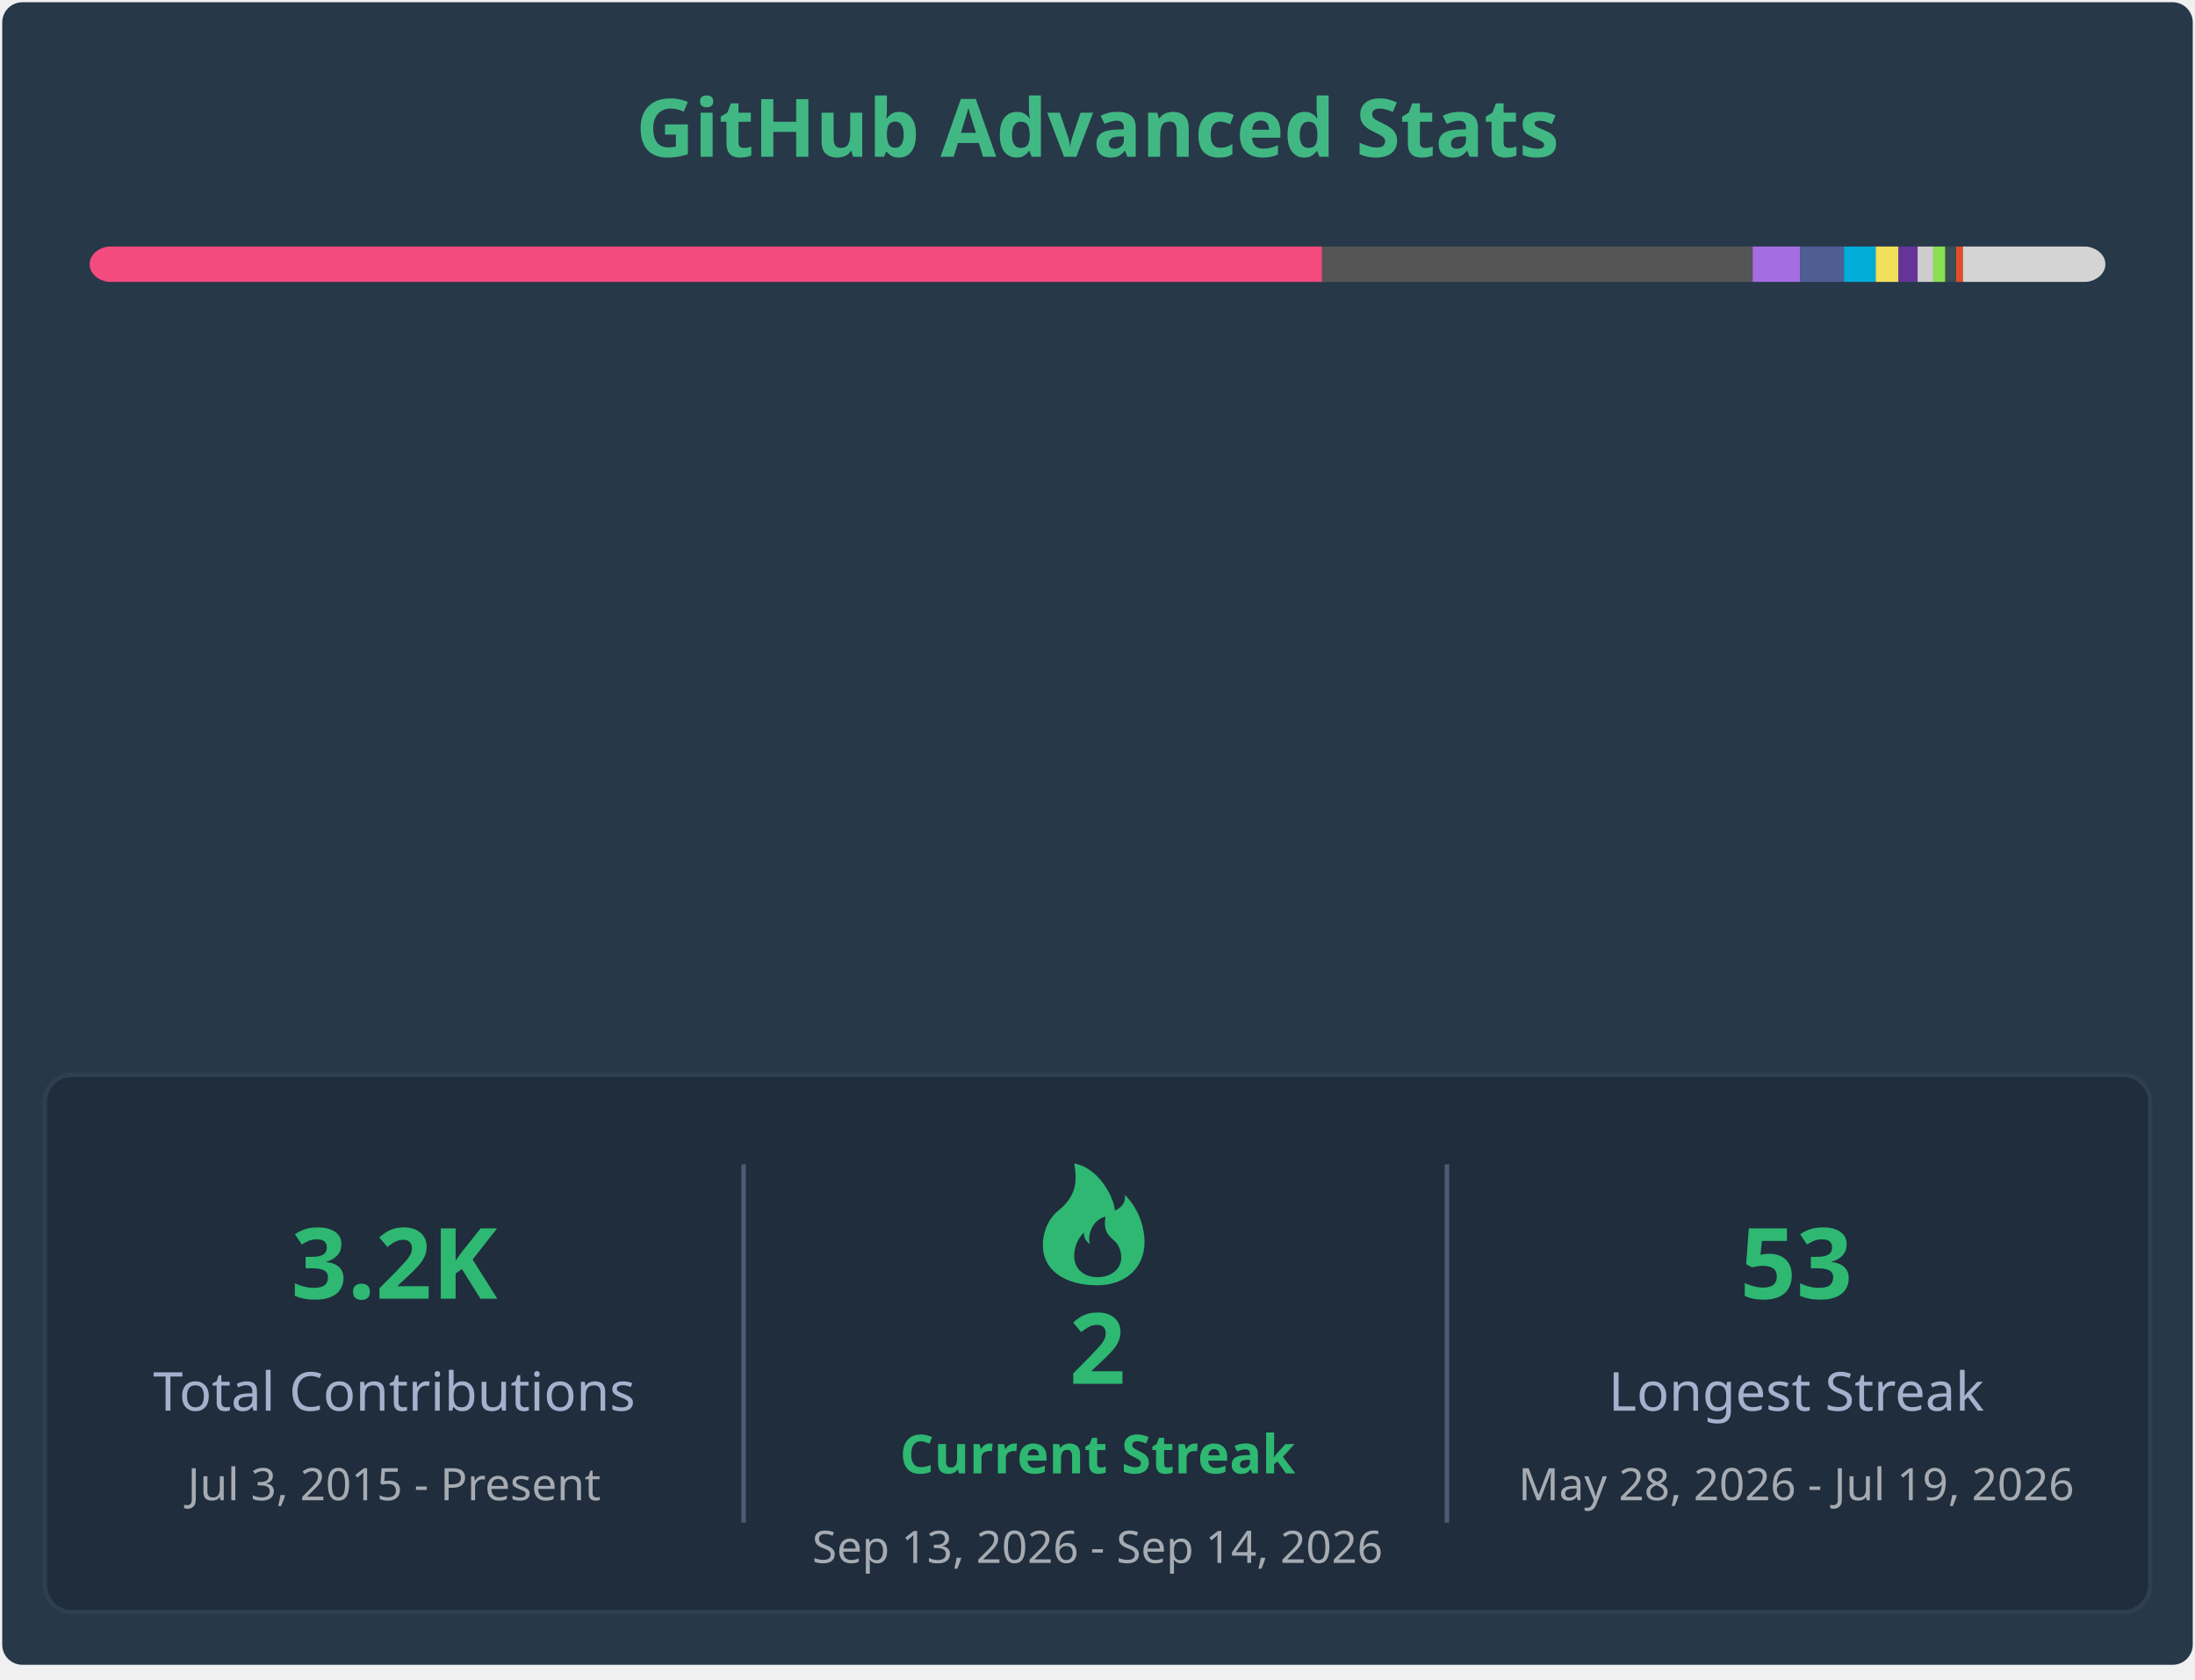
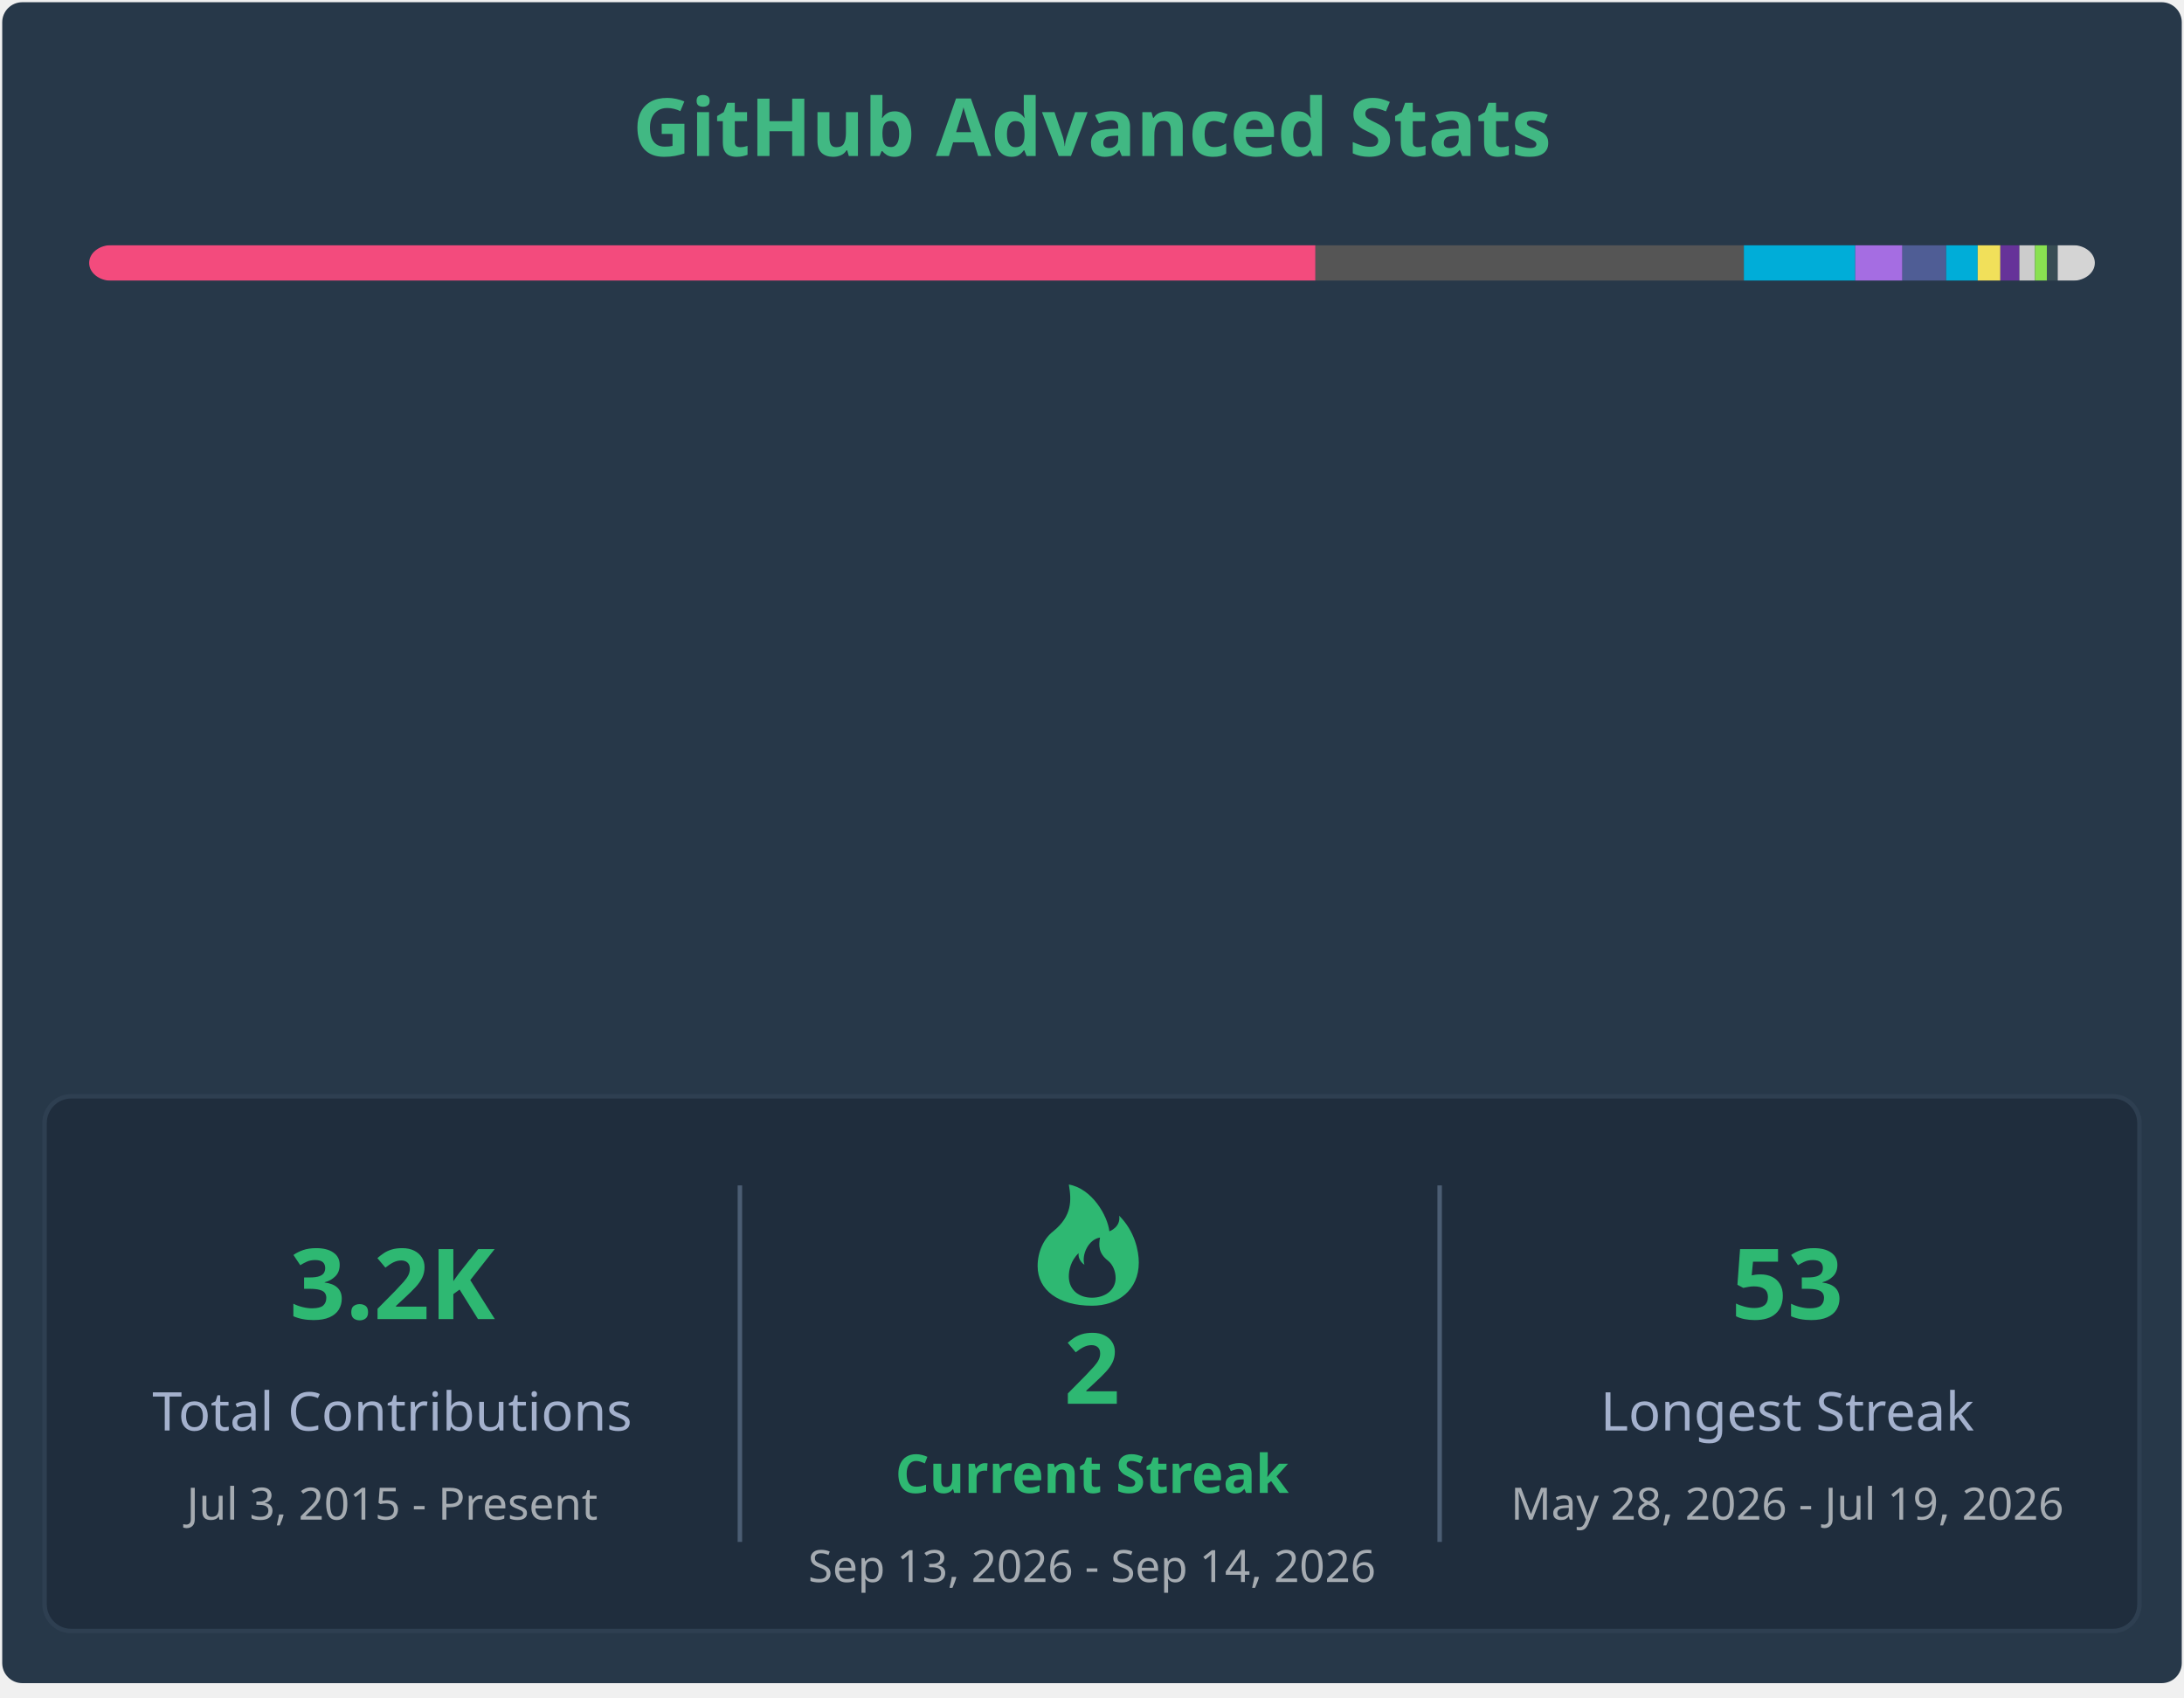
- <svg xmlns="http://www.w3.org/2000/svg" width="490" height="375" viewBox="0 0 490 375" fill="none" role="img" aria-labelledby="descId">
+ <svg xmlns="http://www.w3.org/2000/svg" width="490" height="381" viewBox="0 0 490 381" fill="none" role="img" aria-labelledby="descId">
  <style>
        .header {
            font: 600 18px 'Segoe UI', Ubuntu, Sans-Serif;
            fill: #41b883;
            animation: fadeInAnimation 0.8s ease-in-out forwards;
        }
        .stat-label {
            font: 600 12px 'Segoe UI', Ubuntu, Sans-Serif;
            fill: #fffefe;
        }
        .stat-value {
            font: 700 12px 'Segoe UI', Ubuntu, Sans-Serif;
            fill: #41b883;
        }
        .lang-name {
            font: 400 11px "Segoe UI", Ubuntu, Sans-Serif;
            fill: #fffefe;
        }
        .stagger {
            opacity: 0;
            animation: fadeInAnimation 0.3s ease-in-out forwards;
        }
        @keyframes fadeInAnimation {
            from { opacity: 0; }
            to { opacity: 1; }
        }
    </style>
  <rect x="0.5" y="0.5" rx="4.5" height="99%" stroke="#e4e2e2" width="489" fill="#273849" stroke-opacity="0" />
  <g transform="translate(245, 35)">
    <text x="0" y="0" class="header" text-anchor="middle">GitHub Advanced Stats</text>
  </g>
  <g transform="translate(20, 55)">
    <mask id="rect-mask">
      <rect x="0" y="0" width="450" height="8" fill="white" rx="5" />
    </mask>
    <rect mask="url(#rect-mask)" x="0" y="0" width="275.136" height="8" fill="#f34b7d" />
    <rect mask="url(#rect-mask)" x="275.136" y="0" width="96.115" height="8" fill="#555555" />
-     <rect mask="url(#rect-mask)" x="371.251" y="0" width="10.582" height="8" fill="#a56de2" />
-     <rect mask="url(#rect-mask)" x="381.833" y="0" width="9.811" height="8" fill="#4F5D95" />
-     <rect mask="url(#rect-mask)" x="391.644" y="0" width="7.078" height="8" fill="#00ADD8" />
-     <rect mask="url(#rect-mask)" x="398.723" y="0" width="5.086" height="8" fill="#f1e05a" />
-     <rect mask="url(#rect-mask)" x="403.809" y="0" width="4.269" height="8" fill="#663399" />
-     <rect mask="url(#rect-mask)" x="408.078" y="0" width="3.493" height="8" fill="#cccccc" />
-     <rect mask="url(#rect-mask)" x="411.571" y="0" width="2.696" height="8" fill="#89e051" />
-     <rect mask="url(#rect-mask)" x="414.268" y="0" width="2.413" height="8" fill="#384d54" />
-     <rect mask="url(#rect-mask)" x="416.68" y="0" width="1.515" height="8" fill="#e34c26" />
-     <rect mask="url(#rect-mask)" x="418.195" y="0" width="31.805" height="8" fill="#d4d4d4" />
+     <rect mask="url(#rect-mask)" x="371.251" y="0" width="24.991" height="8" fill="#00ADD8" />
+     <rect mask="url(#rect-mask)" x="396.242" y="0" width="10.582" height="8" fill="#a56de2" />
+     <rect mask="url(#rect-mask)" x="406.824" y="0" width="9.811" height="8" fill="#4F5D95" />
+     <rect mask="url(#rect-mask)" x="416.635" y="0" width="7.078" height="8" fill="#00ADD8" />
+     <rect mask="url(#rect-mask)" x="423.714" y="0" width="5.086" height="8" fill="#f1e05a" />
+     <rect mask="url(#rect-mask)" x="428.8" y="0" width="4.269" height="8" fill="#663399" />
+     <rect mask="url(#rect-mask)" x="433.069" y="0" width="3.493" height="8" fill="#cccccc" />
+     <rect mask="url(#rect-mask)" x="436.562" y="0" width="2.696" height="8" fill="#89e051" />
+     <rect mask="url(#rect-mask)" x="439.259" y="0" width="2.413" height="8" fill="#384d54" />
+     <rect mask="url(#rect-mask)" x="441.671" y="0" width="8.329" height="8" fill="#d4d4d4" />
    <g transform="translate(5, 25)">
      <g transform="translate(0, 0)">
        <g transform="translate(0, 0)">
          <g transform="translate(0, 0)" class="stagger" style="animation-delay: 450ms">
            <circle cx="5" cy="6" r="5" fill="#f34b7d" />
            <text x="15" y="10" class="lang-name">C++ 61.14%</text>
          </g>
          <g transform="translate(0, 25)" class="stagger" style="animation-delay: 550ms">
            <circle cx="5" cy="6" r="5" fill="#555555" />
            <text x="15" y="10" class="lang-name">C 21.36%</text>
          </g>
          <g transform="translate(0, 50)" class="stagger" style="animation-delay: 650ms">
+             <circle cx="5" cy="6" r="5" fill="#00ADD8" />
+             <text x="15" y="10" class="lang-name">Go 5.55%</text>
+           </g>
+           <g transform="translate(0, 75)" class="stagger" style="animation-delay: 750ms">
            <circle cx="5" cy="6" r="5" fill="#a56de2" />
            <text x="15" y="10" class="lang-name">Vala 2.35%</text>
          </g>
-           <g transform="translate(0, 75)" class="stagger" style="animation-delay: 750ms">
+           <g transform="translate(0, 100)" class="stagger" style="animation-delay: 850ms">
            <circle cx="5" cy="6" r="5" fill="#4F5D95" />
            <text x="15" y="10" class="lang-name">PHP 2.18%</text>
          </g>
-           <g transform="translate(0, 100)" class="stagger" style="animation-delay: 850ms">
+           <g transform="translate(0, 125)" class="stagger" style="animation-delay: 950ms">
            <circle cx="5" cy="6" r="5" fill="#00ADD8" />
            <text x="15" y="10" class="lang-name">Go Template 1.57%</text>
          </g>
-           <g transform="translate(0, 125)" class="stagger" style="animation-delay: 950ms">
+         </g>
+         <g transform="translate(130, 0)">
+           <g transform="translate(0, 0)" class="stagger" style="animation-delay: 450ms">
            <circle cx="5" cy="6" r="5" fill="#f1e05a" />
            <text x="15" y="10" class="lang-name">JavaScript 1.13%</text>
          </g>
-         </g>
-         <g transform="translate(250, 0)">
-           <g transform="translate(0, 0)" class="stagger" style="animation-delay: 450ms">
+           <g transform="translate(0, 25)" class="stagger" style="animation-delay: 550ms">
            <circle cx="5" cy="6" r="5" fill="#663399" />
            <text x="15" y="10" class="lang-name">CSS 0.95%</text>
          </g>
-           <g transform="translate(0, 25)" class="stagger" style="animation-delay: 550ms">
+           <g transform="translate(0, 50)" class="stagger" style="animation-delay: 650ms">
            <circle cx="5" cy="6" r="5" fill="#cccccc" />
            <text x="15" y="10" class="lang-name">Gettext Catalog 0.78%</text>
          </g>
-           <g transform="translate(0, 50)" class="stagger" style="animation-delay: 650ms">
+           <g transform="translate(0, 75)" class="stagger" style="animation-delay: 750ms">
            <circle cx="5" cy="6" r="5" fill="#89e051" />
            <text x="15" y="10" class="lang-name">Shell 0.60%</text>
          </g>
-           <g transform="translate(0, 75)" class="stagger" style="animation-delay: 750ms">
+           <g transform="translate(0, 100)" class="stagger" style="animation-delay: 850ms">
            <circle cx="5" cy="6" r="5" fill="#384d54" />
            <text x="15" y="10" class="lang-name">Dockerfile 0.54%</text>
          </g>
-           <g transform="translate(0, 100)" class="stagger" style="animation-delay: 850ms">
-             <circle cx="5" cy="6" r="5" fill="#e34c26" />
-             <text x="15" y="10" class="lang-name">HTML 0.34%</text>
-           </g>
          <g transform="translate(0, 125)" class="stagger" style="animation-delay: 950ms">
            <circle cx="5" cy="6" r="5" fill="#d4d4d4" />
-             <text x="15" y="10" class="lang-name">Others 7.07%</text>
+             <text x="15" y="10" class="lang-name">Others 1.85%</text>
          </g>
        </g>
      </g>
      <g transform="translate(295, 2)">
-                 
-             </g>
+         <g transform="translate(0, 2)" class="stagger" style="animation-delay: 0ms">
+           <text x="0" y="10" class="stat-label">Total Commits:</text>
+           <text x="115" y="10" class="stat-value">1.7K</text>
+         </g>
+         <g transform="translate(0, 24)" class="stagger" style="animation-delay: 100ms">
+           <text x="0" y="10" class="stat-label">Merged PRs:</text>
+           <text x="115" y="10" class="stat-value">156</text>
+         </g>
+         <g transform="translate(0, 46)" class="stagger" style="animation-delay: 200ms">
+           <text x="0" y="10" class="stat-label">Code Reviews:</text>
+           <text x="115" y="10" class="stat-value">5</text>
+         </g>
+         <g transform="translate(0, 68)" class="stagger" style="animation-delay: 300ms">
+           <text x="0" y="10" class="stat-label">Total Issues:</text>
+           <text x="115" y="10" class="stat-value">117</text>
+         </g>
+         <g transform="translate(0, 90)" class="stagger" style="animation-delay: 400ms">
+           <text x="0" y="10" class="stat-label">Total Stars:</text>
+           <text x="115" y="10" class="stat-value">6</text>
+         </g>
+         <g transform="translate(0, 112)" class="stagger" style="animation-delay: 500ms">
+           <text x="0" y="10" class="stat-label">Total Repositories:</text>
+           <text x="115" y="10" class="stat-value">17</text>
+         </g>
+         <g transform="translate(0, 134)" class="stagger" style="animation-delay: 600ms">
+           <text x="0" y="10" class="stat-label">Followers:</text>
+           <text x="115" y="10" class="stat-value">12</text>
+         </g>
+       </g>
    </g>
  </g>
-   <g transform="translate(10, 240)">
+   <g transform="translate(10, 246)">
    <rect width="470" height="120" rx="6" fill="#1f2d3d" stroke="#2e3f51" stroke-width="1" />
    <g transform="translate(0, 20)">
      <text x="78" y="30" fill="#2eb872" font-family="Segoe UI, Ubuntu, sans-serif" font-weight="bold" font-size="22px" text-anchor="middle">
                3.2K
            </text>
      <text x="78" y="55" fill="#a4b1cd" font-family="Segoe UI, Ubuntu, sans-serif" font-size="12px" text-anchor="middle">
                Total Contributions
            </text>
      <text x="78" y="75" fill="#ffffff" opacity="0.6" font-family="Segoe UI, Ubuntu, sans-serif" font-size="10px" text-anchor="middle">
                Jul  3, 2015 - Present
            </text>
    </g>
    <line x1="156" y1="20" x2="156" y2="100" stroke="#4b5d73" stroke-width="1" />
    <g transform="translate(156, 15)">
      <path d="M79,32 C84.8,32 89.5,28.5 89.5,22.3 C89.5,19.7 88.6,15.3 85.1,11.8 C85.5,14.4 82.9,15.3 82.9,15.3 C82.5,11.8 79,5.7 73.8,4.8 C74.4,8.3 74.6,11.8 70.3,15.3 C68.1,17 66.8,20 66.8,23.1 C66.8,28.5 71.5,32 79,32 M79,30.2 C76.1,30.2 73.8,28.5 73.8,25.4 C73.8,24.1 74.2,21.9 76,20.2 C75.8,21.9 77.3,22.8 77.3,22.8 C76.6,20.6 78.2,17.1 80.8,16.7 C80.5,18.4 80.4,20.2 82.6,21.9 C83.7,22.8 84.3,24.3 84.3,25.8 C84.3,28.5 81.9,30.2 79,30.2" fill="#2eb872" />
      <text x="79" y="54" fill="#2eb872" font-family="Segoe UI, Ubuntu, sans-serif" font-weight="bold" font-size="22px" text-anchor="middle">
                2
            </text>
      <text x="79" y="74" fill="#2eb872" font-family="Segoe UI, Ubuntu, sans-serif" font-weight="bold" font-size="12px" text-anchor="middle">
                Current Streak
            </text>
      <text x="79" y="94" fill="#ffffff" opacity="0.6" font-family="Segoe UI, Ubuntu, sans-serif" font-size="10px" text-anchor="middle">
                Sep 13, 2026 - Sep 14, 2026
            </text>
    </g>
    <line x1="313" y1="20" x2="313" y2="100" stroke="#4b5d73" stroke-width="1" />
    <g transform="translate(313, 20)">
      <text x="78" y="30" fill="#2eb872" font-family="Segoe UI, Ubuntu, sans-serif" font-weight="bold" font-size="22px" text-anchor="middle">
                53
            </text>
      <text x="78" y="55" fill="#a4b1cd" font-family="Segoe UI, Ubuntu, sans-serif" font-size="12px" text-anchor="middle">
                Longest Streak
            </text>
      <text x="78" y="75" fill="#ffffff" opacity="0.6" font-family="Segoe UI, Ubuntu, sans-serif" font-size="10px" text-anchor="middle">
                May 28, 2026 - Jul 19, 2026
            </text>
    </g>
  </g>
</svg>
